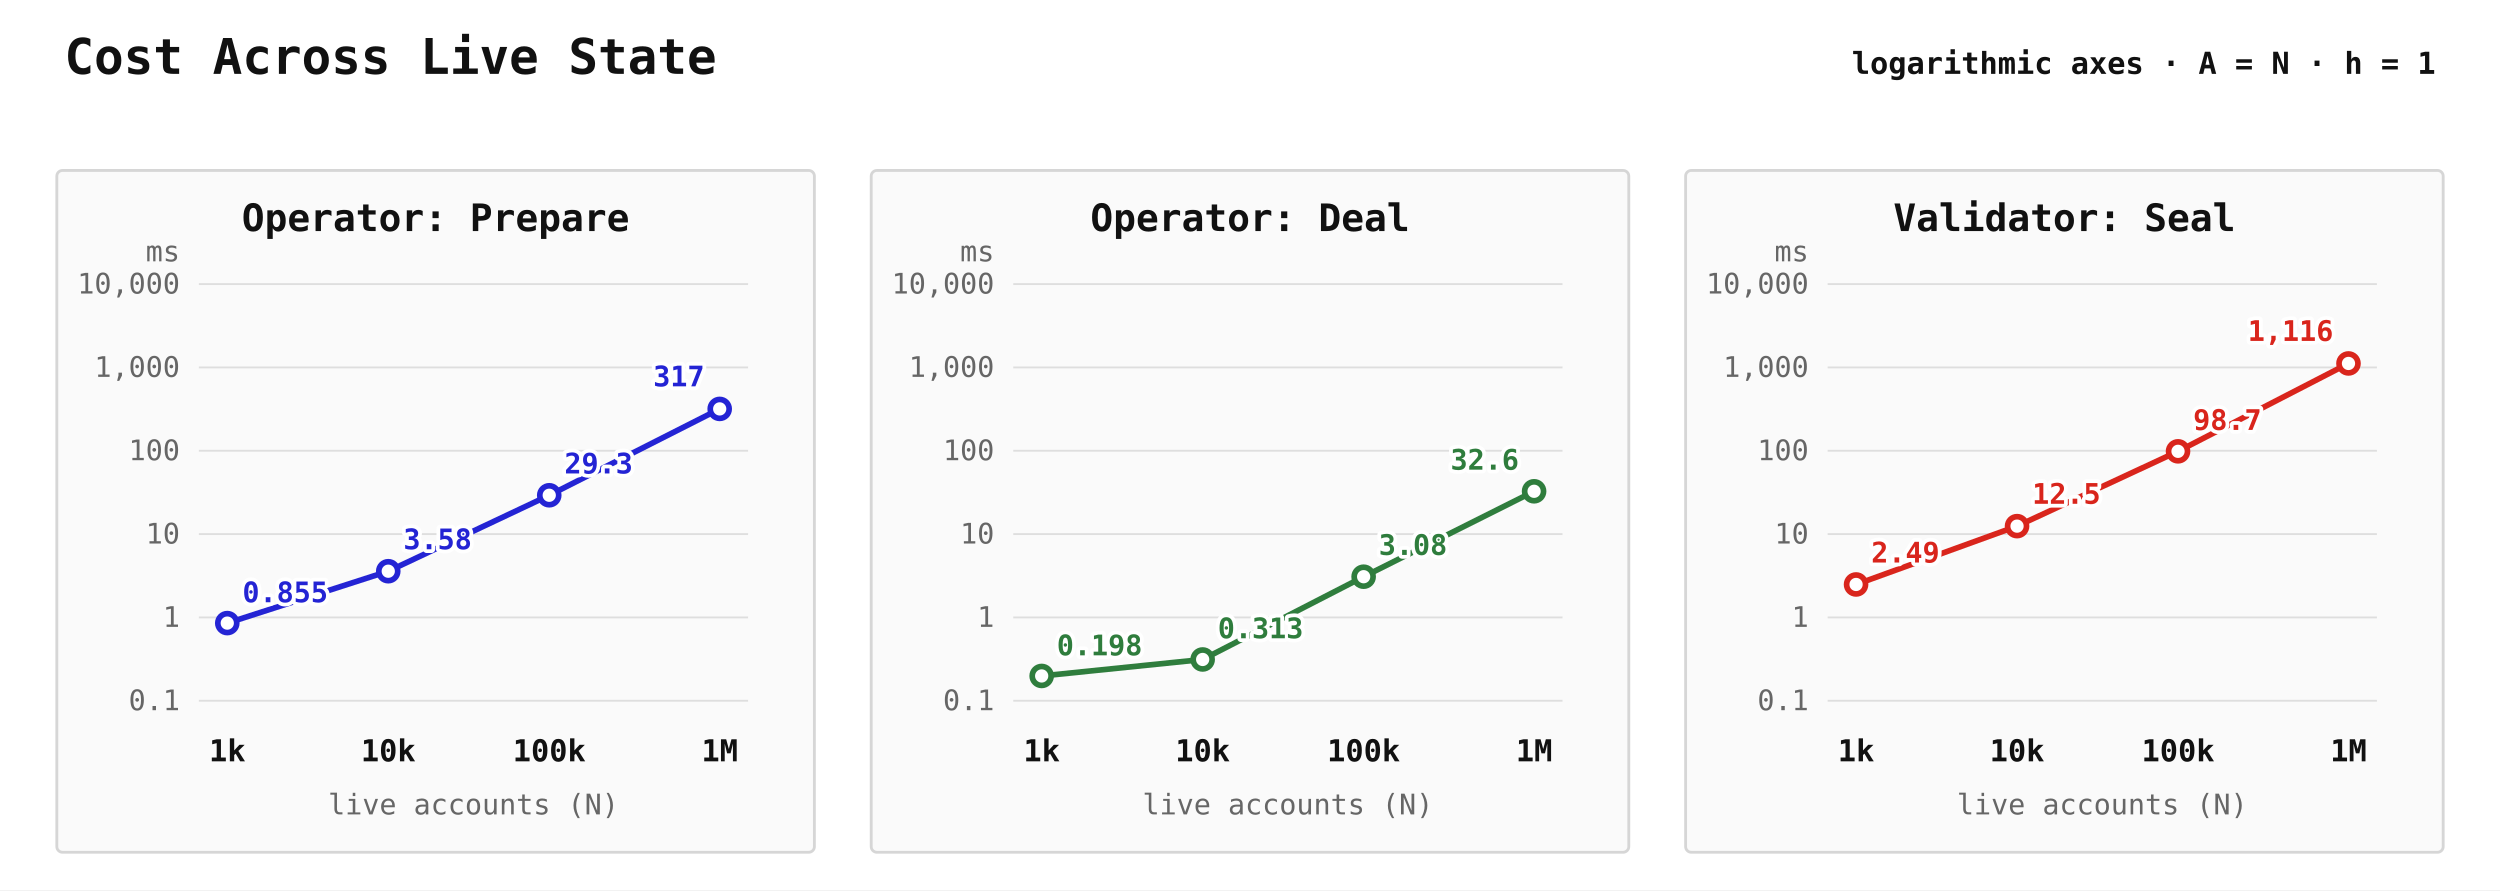
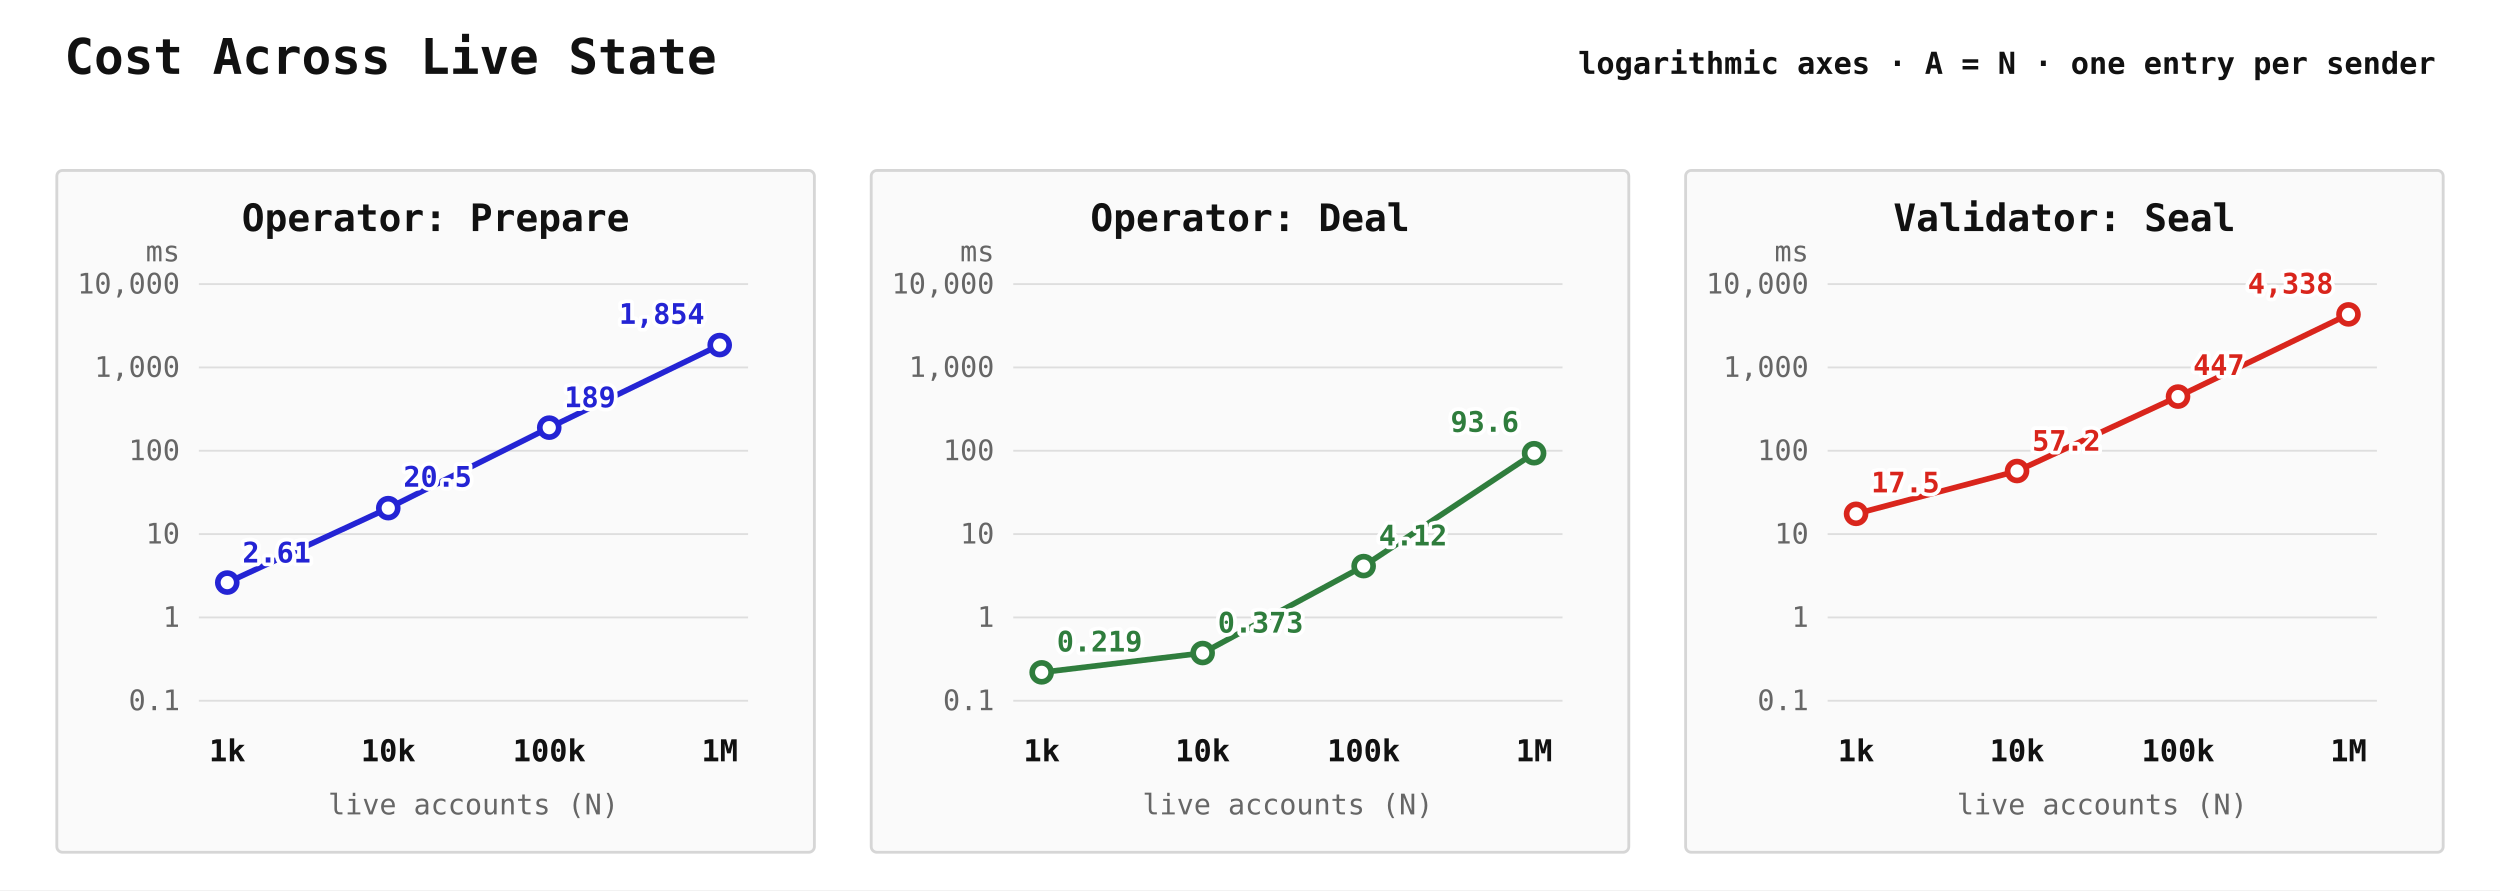
<svg xmlns="http://www.w3.org/2000/svg" viewBox="0 0 1320 470">
  <rect width="1320" height="470" fill="#fff" />
  <style>
    text { font-family: ui-monospace, SFMono-Regular, Menlo, Monaco, Consolas, monospace; }
    .title { font-size: 26px; font-weight: 700; fill: #111; }
    .panel-title { font-size: 20px; font-weight: 700; fill: #111; text-anchor: middle; }
    .axis { font-size: 15px; fill: #666; }
    .axis-strong { font-size: 16px; font-weight: 700; fill: #111; }
    .value { font-size: 15px; font-weight: 700; paint-order: stroke; stroke: #fff; stroke-width: 4px; stroke-linejoin: round; }
    .grid { stroke: #dedede; stroke-width: 1; }
    .frame { fill: #fafafa; stroke: #d6d6d6; stroke-width: 1.5; }
    .prepare { stroke: #2424d4; fill: none; }
    .deal { stroke: #2f7d3d; fill: none; }
    .seal { stroke: #d9251c; fill: none; }
    .prepare-text { fill: #2424d4; }
    .deal-text { fill: #2f7d3d; }
    .seal-text { fill: #d9251c; }
    .series { stroke-width: 3; }
  </style>
  <text class="title" x="34" y="39">Cost Across Live State</text>
-   <text class="axis-strong" x="1286" y="39" text-anchor="end">logarithmic axes · A = N · h = 1</text>
+   <text class="axis-strong" x="1286" y="39" text-anchor="end">logarithmic axes · A = N · one entry per sender</text>
  <rect class="frame" x="30" y="90" width="400" height="360" rx="3" />
  <text class="panel-title" x="230" y="122">Operator: Prepare</text>
  <text class="axis" x="95" y="138" text-anchor="end">ms</text>
  <line class="grid" x1="105" y1="150" x2="395" y2="150" />
  <line class="grid" x1="105" y1="194" x2="395" y2="194" />
  <line class="grid" x1="105" y1="238" x2="395" y2="238" />
  <line class="grid" x1="105" y1="282" x2="395" y2="282" />
  <line class="grid" x1="105" y1="326" x2="395" y2="326" />
  <line class="grid" x1="105" y1="370" x2="395" y2="370" />
  <text class="axis" x="95" y="155" text-anchor="end">10,000</text>
  <text class="axis" x="95" y="199" text-anchor="end">1,000</text>
  <text class="axis" x="95" y="243" text-anchor="end">100</text>
  <text class="axis" x="95" y="287" text-anchor="end">10</text>
  <text class="axis" x="95" y="331" text-anchor="end">1</text>
  <text class="axis" x="95" y="375" text-anchor="end">0.1</text>
  <text class="axis-strong" x="120" y="402" text-anchor="middle">1k</text>
  <text class="axis-strong" x="205" y="402" text-anchor="middle">10k</text>
  <text class="axis-strong" x="290" y="402" text-anchor="middle">100k</text>
  <text class="axis-strong" x="380" y="402" text-anchor="middle">1M</text>
  <text class="axis" x="250" y="430" text-anchor="middle">live accounts (N)</text>
-   <path class="prepare series" d="M120 329.0 L205 301.6 L290 261.5 L380 215.9" />
-   <circle cx="120" cy="329.0" r="5" fill="#fff" stroke="#2424d4" stroke-width="3" />
-   <circle cx="205" cy="301.6" r="5" fill="#fff" stroke="#2424d4" stroke-width="3" />
-   <circle cx="290" cy="261.5" r="5" fill="#fff" stroke="#2424d4" stroke-width="3" />
-   <circle cx="380" cy="215.9" r="5" fill="#fff" stroke="#2424d4" stroke-width="3" />
-   <text class="value prepare-text" x="128" y="318">0.855</text>
-   <text class="value prepare-text" x="213" y="290">3.58</text>
-   <text class="value prepare-text" x="298" y="250">29.3</text>
-   <text class="value prepare-text" x="372" y="204" text-anchor="end">317</text>
+   <path class="prepare series" d="M120 307.6 L205 268.3 L290 225.8 L380 182.2" />
+   <circle cx="120" cy="307.6" r="5" fill="#fff" stroke="#2424d4" stroke-width="3" />
+   <circle cx="205" cy="268.3" r="5" fill="#fff" stroke="#2424d4" stroke-width="3" />
+   <circle cx="290" cy="225.8" r="5" fill="#fff" stroke="#2424d4" stroke-width="3" />
+   <circle cx="380" cy="182.2" r="5" fill="#fff" stroke="#2424d4" stroke-width="3" />
+   <text class="value prepare-text" x="128" y="297">2.61</text>
+   <text class="value prepare-text" x="213" y="257">20.5</text>
+   <text class="value prepare-text" x="298" y="215">189</text>
+   <text class="value prepare-text" x="372" y="171" text-anchor="end">1,854</text>
  <rect class="frame" x="460" y="90" width="400" height="360" rx="3" />
  <text class="panel-title" x="660" y="122">Operator: Deal</text>
  <text class="axis" x="525" y="138" text-anchor="end">ms</text>
  <line class="grid" x1="535" y1="150" x2="825" y2="150" />
  <line class="grid" x1="535" y1="194" x2="825" y2="194" />
  <line class="grid" x1="535" y1="238" x2="825" y2="238" />
  <line class="grid" x1="535" y1="282" x2="825" y2="282" />
  <line class="grid" x1="535" y1="326" x2="825" y2="326" />
  <line class="grid" x1="535" y1="370" x2="825" y2="370" />
  <text class="axis" x="525" y="155" text-anchor="end">10,000</text>
  <text class="axis" x="525" y="199" text-anchor="end">1,000</text>
  <text class="axis" x="525" y="243" text-anchor="end">100</text>
  <text class="axis" x="525" y="287" text-anchor="end">10</text>
  <text class="axis" x="525" y="331" text-anchor="end">1</text>
  <text class="axis" x="525" y="375" text-anchor="end">0.1</text>
  <text class="axis-strong" x="550" y="402" text-anchor="middle">1k</text>
  <text class="axis-strong" x="635" y="402" text-anchor="middle">10k</text>
  <text class="axis-strong" x="720" y="402" text-anchor="middle">100k</text>
  <text class="axis-strong" x="810" y="402" text-anchor="middle">1M</text>
  <text class="axis" x="680" y="430" text-anchor="middle">live accounts (N)</text>
-   <path class="deal series" d="M550 356.9 L635 348.2 L720 304.5 L810 259.4" />
-   <circle cx="550" cy="356.9" r="5" fill="#fff" stroke="#2f7d3d" stroke-width="3" />
-   <circle cx="635" cy="348.2" r="5" fill="#fff" stroke="#2f7d3d" stroke-width="3" />
-   <circle cx="720" cy="304.5" r="5" fill="#fff" stroke="#2f7d3d" stroke-width="3" />
-   <circle cx="810" cy="259.4" r="5" fill="#fff" stroke="#2f7d3d" stroke-width="3" />
-   <text class="value deal-text" x="558" y="346">0.198</text>
-   <text class="value deal-text" x="643" y="337">0.313</text>
-   <text class="value deal-text" x="728" y="293">3.08</text>
-   <text class="value deal-text" x="802" y="248" text-anchor="end">32.6</text>
+   <path class="deal series" d="M550 355.0 L635 344.8 L720 298.9 L810 239.3" />
+   <circle cx="550" cy="355.0" r="5" fill="#fff" stroke="#2f7d3d" stroke-width="3" />
+   <circle cx="635" cy="344.8" r="5" fill="#fff" stroke="#2f7d3d" stroke-width="3" />
+   <circle cx="720" cy="298.9" r="5" fill="#fff" stroke="#2f7d3d" stroke-width="3" />
+   <circle cx="810" cy="239.3" r="5" fill="#fff" stroke="#2f7d3d" stroke-width="3" />
+   <text class="value deal-text" x="558" y="344">0.219</text>
+   <text class="value deal-text" x="643" y="334">0.373</text>
+   <text class="value deal-text" x="728" y="288">4.12</text>
+   <text class="value deal-text" x="802" y="228" text-anchor="end">93.6</text>
  <rect class="frame" x="890" y="90" width="400" height="360" rx="3" />
  <text class="panel-title" x="1090" y="122">Validator: Seal</text>
  <text class="axis" x="955" y="138" text-anchor="end">ms</text>
  <line class="grid" x1="965" y1="150" x2="1255" y2="150" />
  <line class="grid" x1="965" y1="194" x2="1255" y2="194" />
  <line class="grid" x1="965" y1="238" x2="1255" y2="238" />
  <line class="grid" x1="965" y1="282" x2="1255" y2="282" />
  <line class="grid" x1="965" y1="326" x2="1255" y2="326" />
  <line class="grid" x1="965" y1="370" x2="1255" y2="370" />
  <text class="axis" x="955" y="155" text-anchor="end">10,000</text>
  <text class="axis" x="955" y="199" text-anchor="end">1,000</text>
  <text class="axis" x="955" y="243" text-anchor="end">100</text>
  <text class="axis" x="955" y="287" text-anchor="end">10</text>
  <text class="axis" x="955" y="331" text-anchor="end">1</text>
  <text class="axis" x="955" y="375" text-anchor="end">0.1</text>
  <text class="axis-strong" x="980" y="402" text-anchor="middle">1k</text>
  <text class="axis-strong" x="1065" y="402" text-anchor="middle">10k</text>
  <text class="axis-strong" x="1150" y="402" text-anchor="middle">100k</text>
  <text class="axis-strong" x="1240" y="402" text-anchor="middle">1M</text>
  <text class="axis" x="1110" y="430" text-anchor="middle">live accounts (N)</text>
-   <path class="seal series" d="M980 308.6 L1065 277.8 L1150 238.3 L1240 191.9" />
-   <circle cx="980" cy="308.6" r="5" fill="#fff" stroke="#d9251c" stroke-width="3" />
-   <circle cx="1065" cy="277.8" r="5" fill="#fff" stroke="#d9251c" stroke-width="3" />
-   <circle cx="1150" cy="238.3" r="5" fill="#fff" stroke="#d9251c" stroke-width="3" />
-   <circle cx="1240" cy="191.9" r="5" fill="#fff" stroke="#d9251c" stroke-width="3" />
-   <text class="value seal-text" x="988" y="297">2.49</text>
-   <text class="value seal-text" x="1073" y="266">12.5</text>
-   <text class="value seal-text" x="1158" y="227">98.7</text>
-   <text class="value seal-text" x="1232" y="180" text-anchor="end">1,116</text>
+   <path class="seal series" d="M980 271.3 L1065 248.7 L1150 209.4 L1240 166.0" />
+   <circle cx="980" cy="271.3" r="5" fill="#fff" stroke="#d9251c" stroke-width="3" />
+   <circle cx="1065" cy="248.7" r="5" fill="#fff" stroke="#d9251c" stroke-width="3" />
+   <circle cx="1150" cy="209.4" r="5" fill="#fff" stroke="#d9251c" stroke-width="3" />
+   <circle cx="1240" cy="166.0" r="5" fill="#fff" stroke="#d9251c" stroke-width="3" />
+   <text class="value seal-text" x="988" y="260">17.5</text>
+   <text class="value seal-text" x="1073" y="238">57.2</text>
+   <text class="value seal-text" x="1158" y="198">447</text>
+   <text class="value seal-text" x="1232" y="155" text-anchor="end">4,338</text>
</svg>
